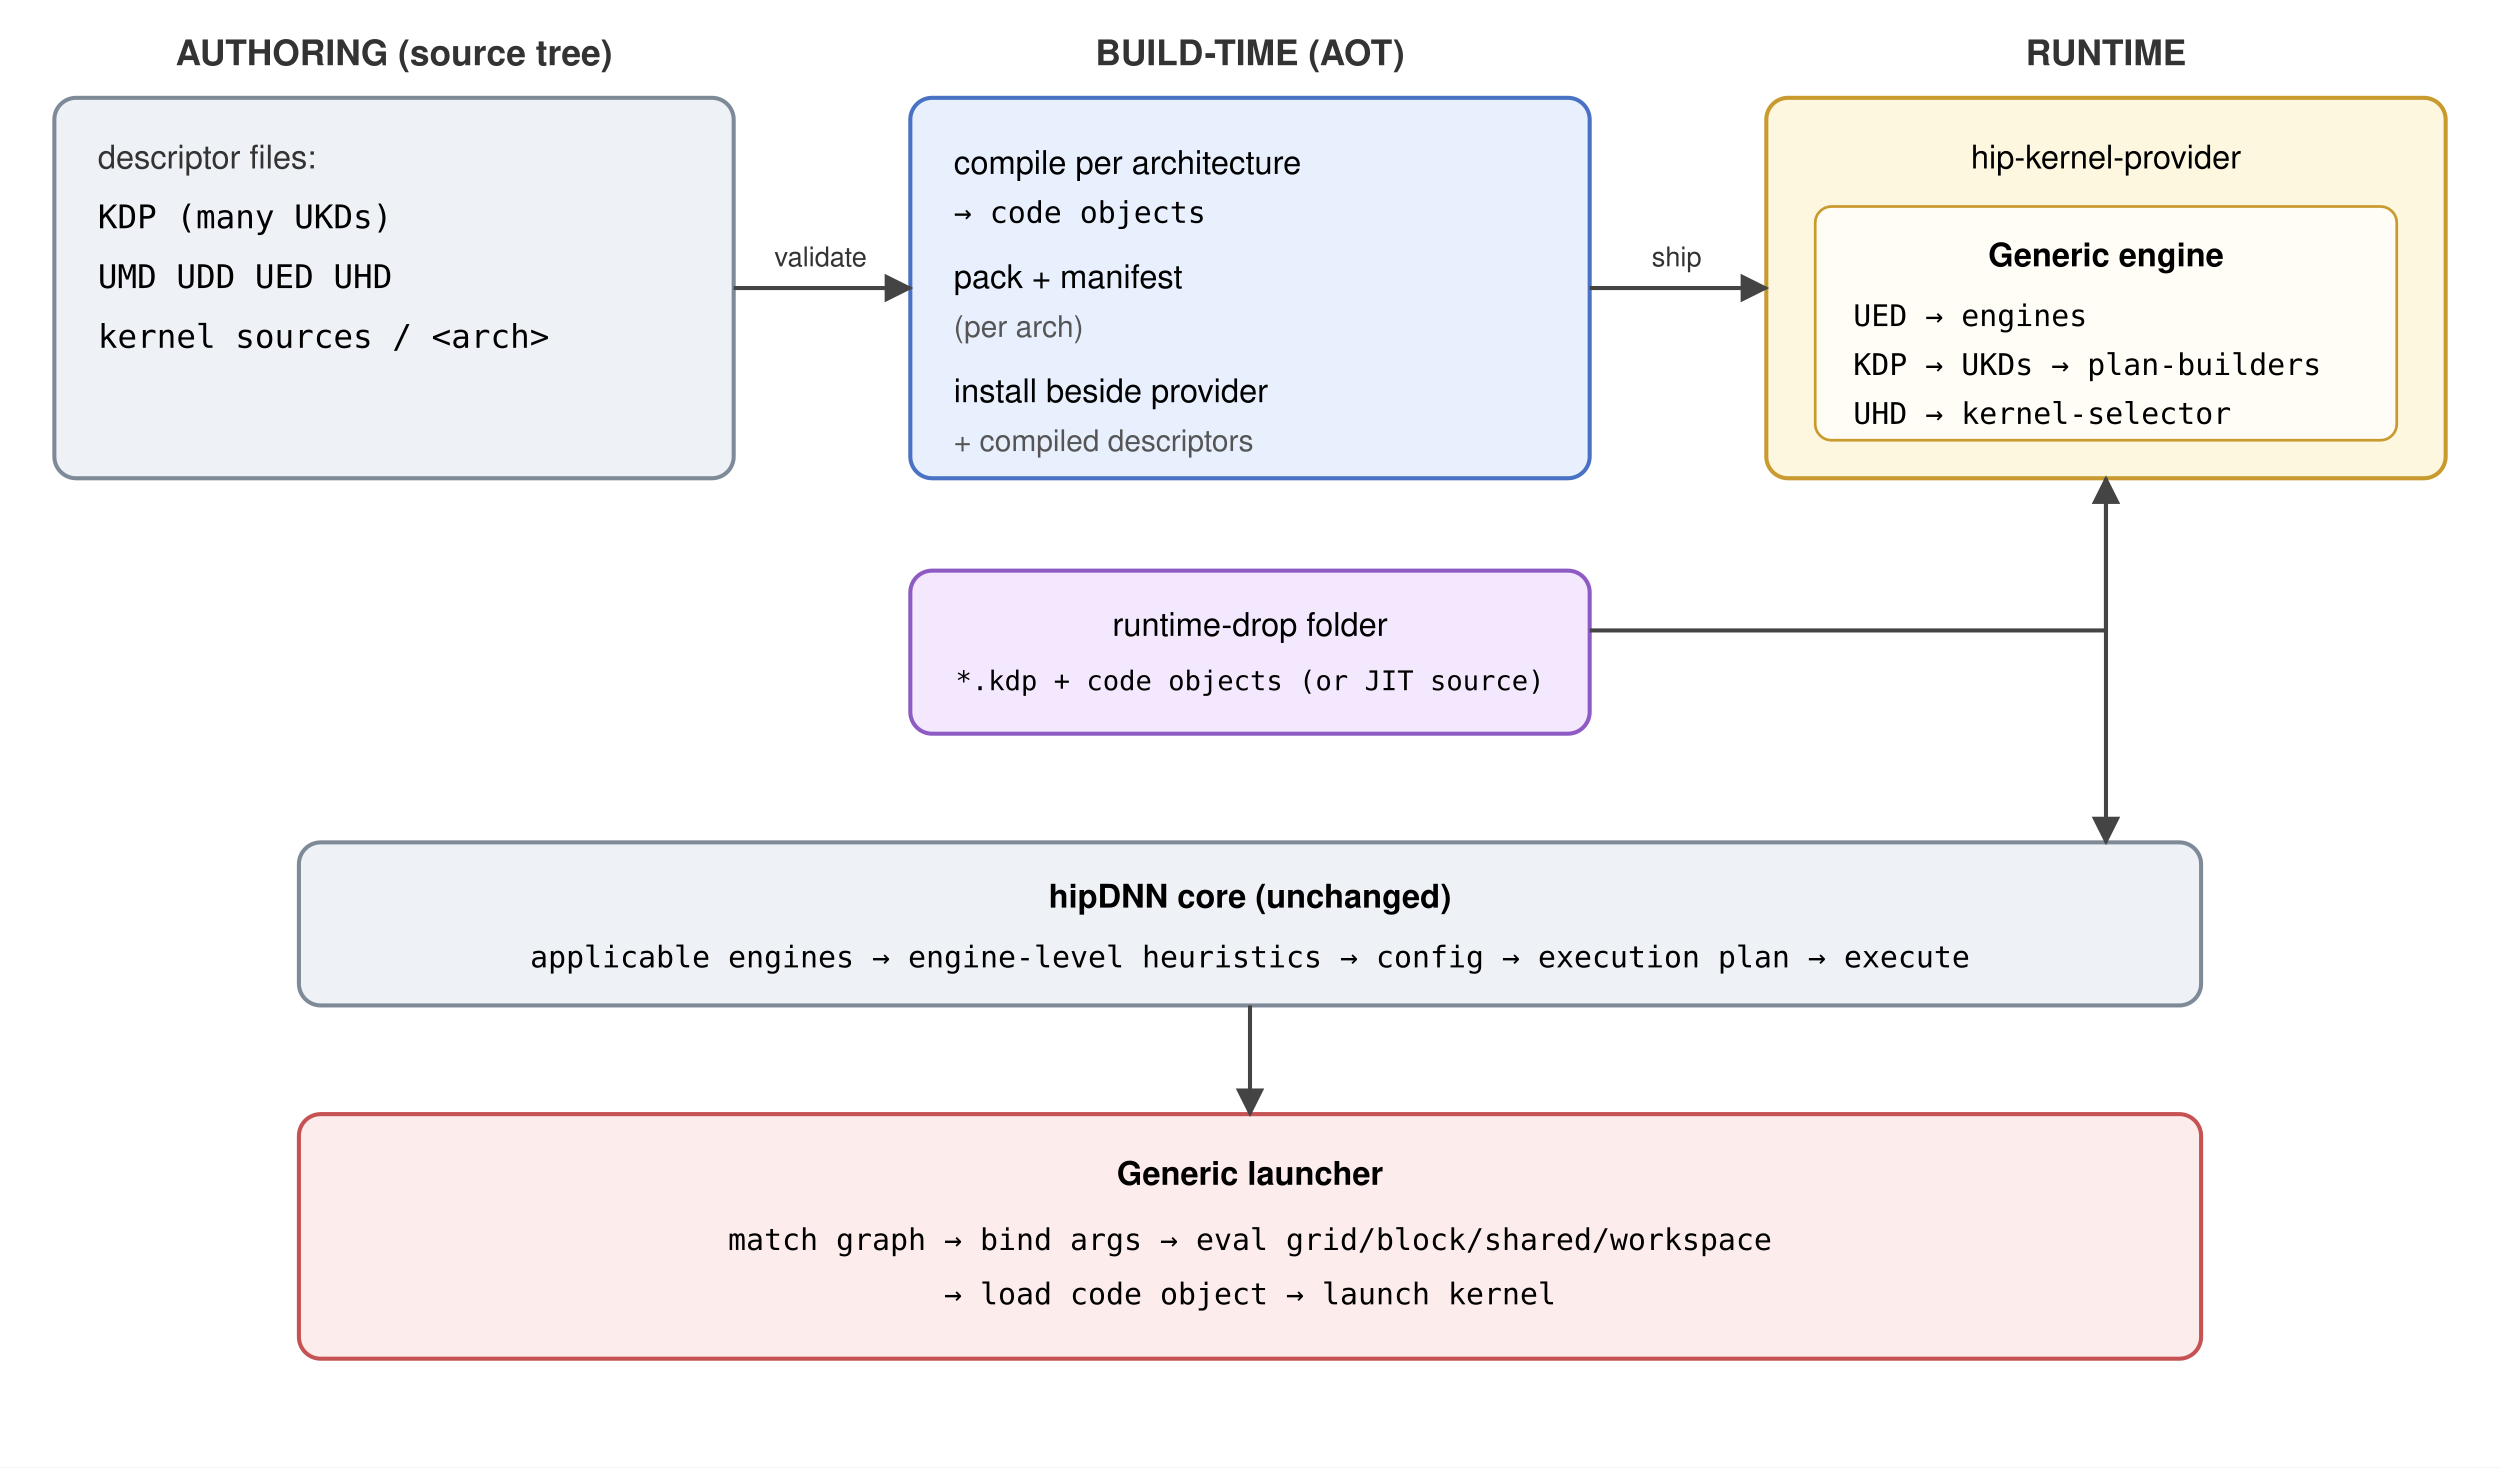
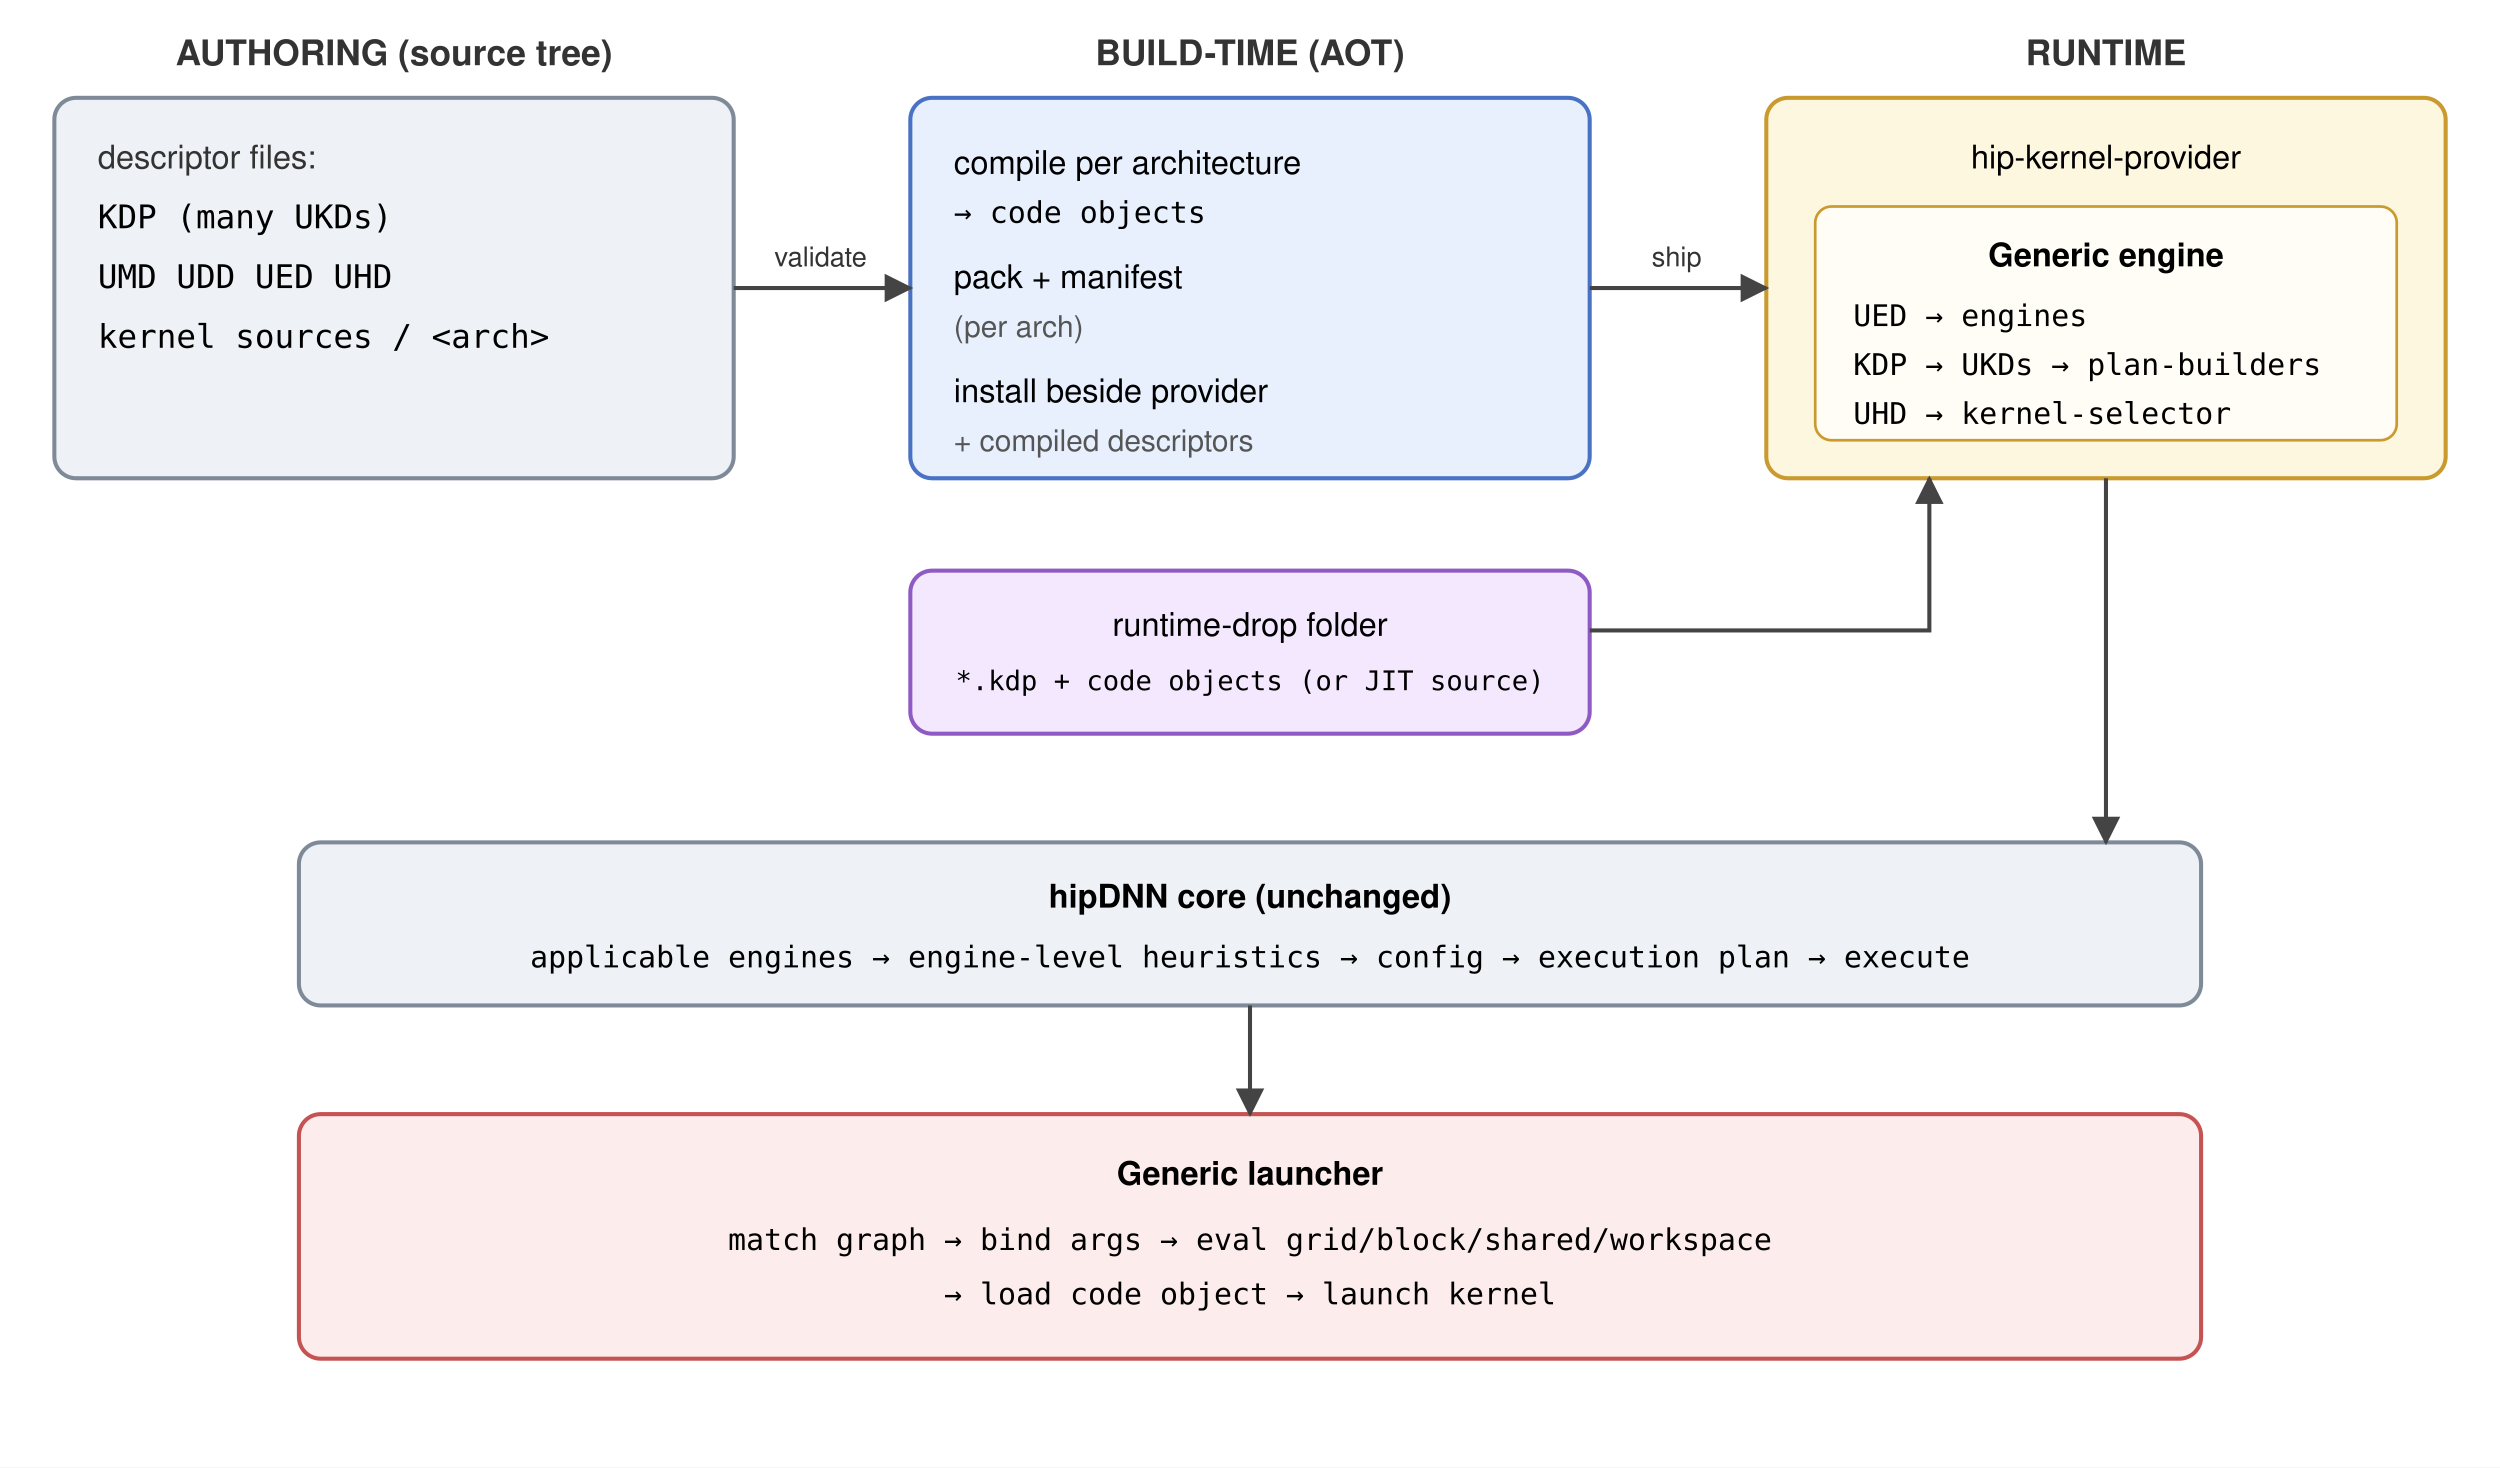
<svg xmlns="http://www.w3.org/2000/svg" viewBox="0 0 920 540" width="920" height="540" font-family="'Segoe UI', Helvetica, Arial, sans-serif" font-size="13">
  <rect x="0" y="0" width="100%" height="100%" fill="#ffffff" />
  <defs>
    <marker id="arrow5" viewBox="0 0 10 10" refX="9" refY="5" markerWidth="7" markerHeight="7" orient="auto-start-reverse">
      <path d="M0 0 L10 5 L0 10 z" fill="#444" />
    </marker>
  </defs>
  <text x="145" y="24" text-anchor="middle" font-weight="600" fill="#333">AUTHORING (source tree)</text>
  <text x="460" y="24" text-anchor="middle" font-weight="600" fill="#333">BUILD-TIME (AOT)</text>
  <text x="775" y="24" text-anchor="middle" font-weight="600" fill="#333">RUNTIME</text>
  <rect x="20" y="36" width="250" height="140" rx="8" fill="#eef1f5" stroke="#7f8a99" stroke-width="1.5" />
  <text x="36" y="62" font-size="12" fill="#333">descriptor files:</text>
  <text x="36" y="84" font-family="Consolas, monospace" font-size="12">  KDP (many UKDs)</text>
  <text x="36" y="106" font-family="Consolas, monospace" font-size="12">  UMD  UDD  UED  UHD</text>
  <text x="36" y="128" font-family="Consolas, monospace" font-size="12">kernel sources / &lt;arch&gt;</text>
  <rect x="335" y="36" width="250" height="140" rx="8" fill="#e8f0fe" stroke="#4a72c4" stroke-width="1.5" />
  <text x="351" y="64" font-size="12">compile per architecture</text>
  <text x="351" y="82" font-family="Consolas, monospace" font-size="11">→ code objects</text>
  <text x="351" y="106" font-size="12">pack + manifest</text>
  <text x="351" y="124" font-size="11" fill="#555">(per arch)</text>
  <text x="351" y="148" font-size="12">install beside provider</text>
  <text x="351" y="166" font-size="11" fill="#555">+ compiled descriptors</text>
  <rect x="650" y="36" width="250" height="140" rx="8" fill="#fef7e0" stroke="#c99a2e" stroke-width="1.5" />
  <text x="775" y="62" text-anchor="middle" font-size="12">hip-kernel-provider</text>
  <rect x="668" y="76" width="214" height="86" rx="6" fill="#fffdf5" stroke="#c99a2e" stroke-width="1" />
  <text x="775" y="98" text-anchor="middle" font-weight="600" font-size="12">Generic engine</text>
  <text x="682" y="120" font-family="Consolas, monospace" font-size="11">UED → engines</text>
  <text x="682" y="138" font-family="Consolas, monospace" font-size="11">KDP → UKDs → plan-builders</text>
  <text x="682" y="156" font-family="Consolas, monospace" font-size="11">UHD → kernel-selector</text>
  <line x1="270" y1="106" x2="335" y2="106" stroke="#444" stroke-width="1.5" marker-end="url(#arrow5)" />
  <text x="302" y="98" text-anchor="middle" font-size="10" fill="#333">validate</text>
  <line x1="585" y1="106" x2="650" y2="106" stroke="#444" stroke-width="1.5" marker-end="url(#arrow5)" />
  <text x="617" y="98" text-anchor="middle" font-size="10" fill="#333">ship</text>
  <rect x="335" y="210" width="250" height="60" rx="8" fill="#f3e8fd" stroke="#8e5bc4" stroke-width="1.5" />
  <text x="460" y="234" text-anchor="middle" font-size="12">runtime-drop folder</text>
  <text x="460" y="254" text-anchor="middle" font-family="Consolas, monospace" font-size="10">*.kdp + code objects (or JIT source)</text>
-   <path d="M585 232 L775 232 L775 176" fill="none" stroke="#444" stroke-width="1.5" marker-end="url(#arrow5)" />
+   <path d="M585 232 L710 232 L710 176" fill="none" stroke="#444" stroke-width="1.5" marker-end="url(#arrow5)" />
  <rect x="110" y="310" width="700" height="60" rx="8" fill="#eef1f5" stroke="#7f8a99" stroke-width="1.5" />
  <text x="460" y="334" text-anchor="middle" font-size="12" font-weight="600">hipDNN core (unchanged)</text>
  <text x="460" y="356" text-anchor="middle" font-family="Consolas, monospace" font-size="11">applicable engines → engine-level heuristics → config → execution plan → execute</text>
  <line x1="775" y1="176" x2="775" y2="310" stroke="#444" stroke-width="1.5" marker-end="url(#arrow5)" />
  <rect x="110" y="410" width="700" height="90" rx="8" fill="#fdecec" stroke="#c65353" stroke-width="1.5" />
  <text x="460" y="436" text-anchor="middle" font-size="12" font-weight="600">Generic launcher</text>
  <text x="460" y="460" text-anchor="middle" font-family="Consolas, monospace" font-size="11">match graph → bind args → eval grid/block/shared/workspace</text>
  <text x="460" y="480" text-anchor="middle" font-family="Consolas, monospace" font-size="11">→ load code object → launch kernel</text>
  <line x1="460" y1="370" x2="460" y2="410" stroke="#444" stroke-width="1.5" marker-end="url(#arrow5)" />
</svg>
